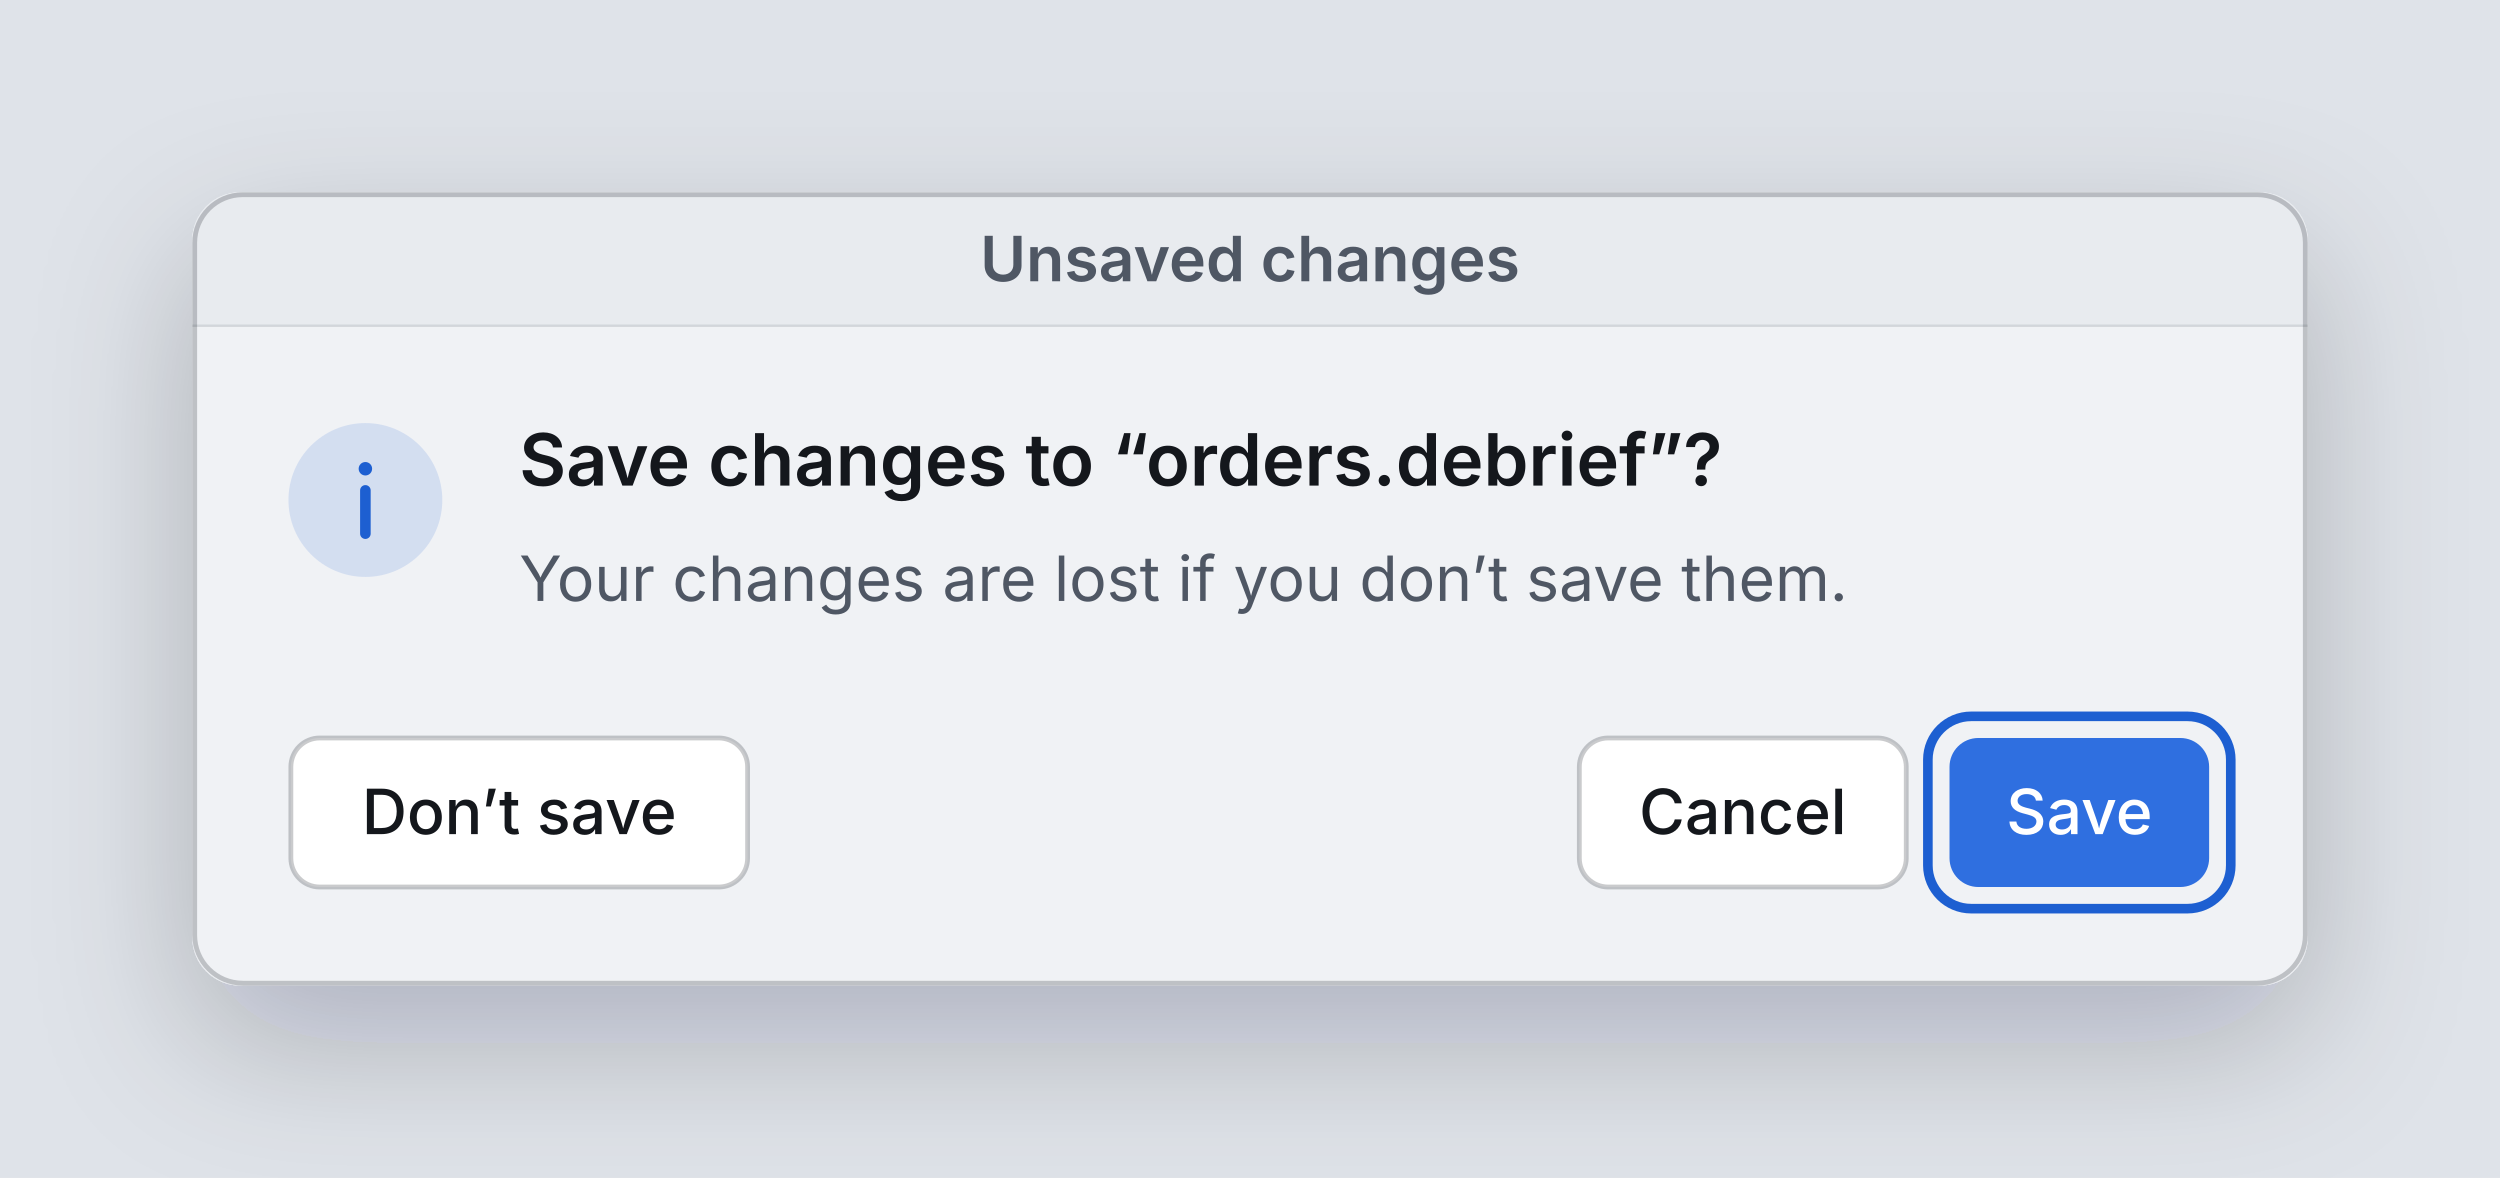
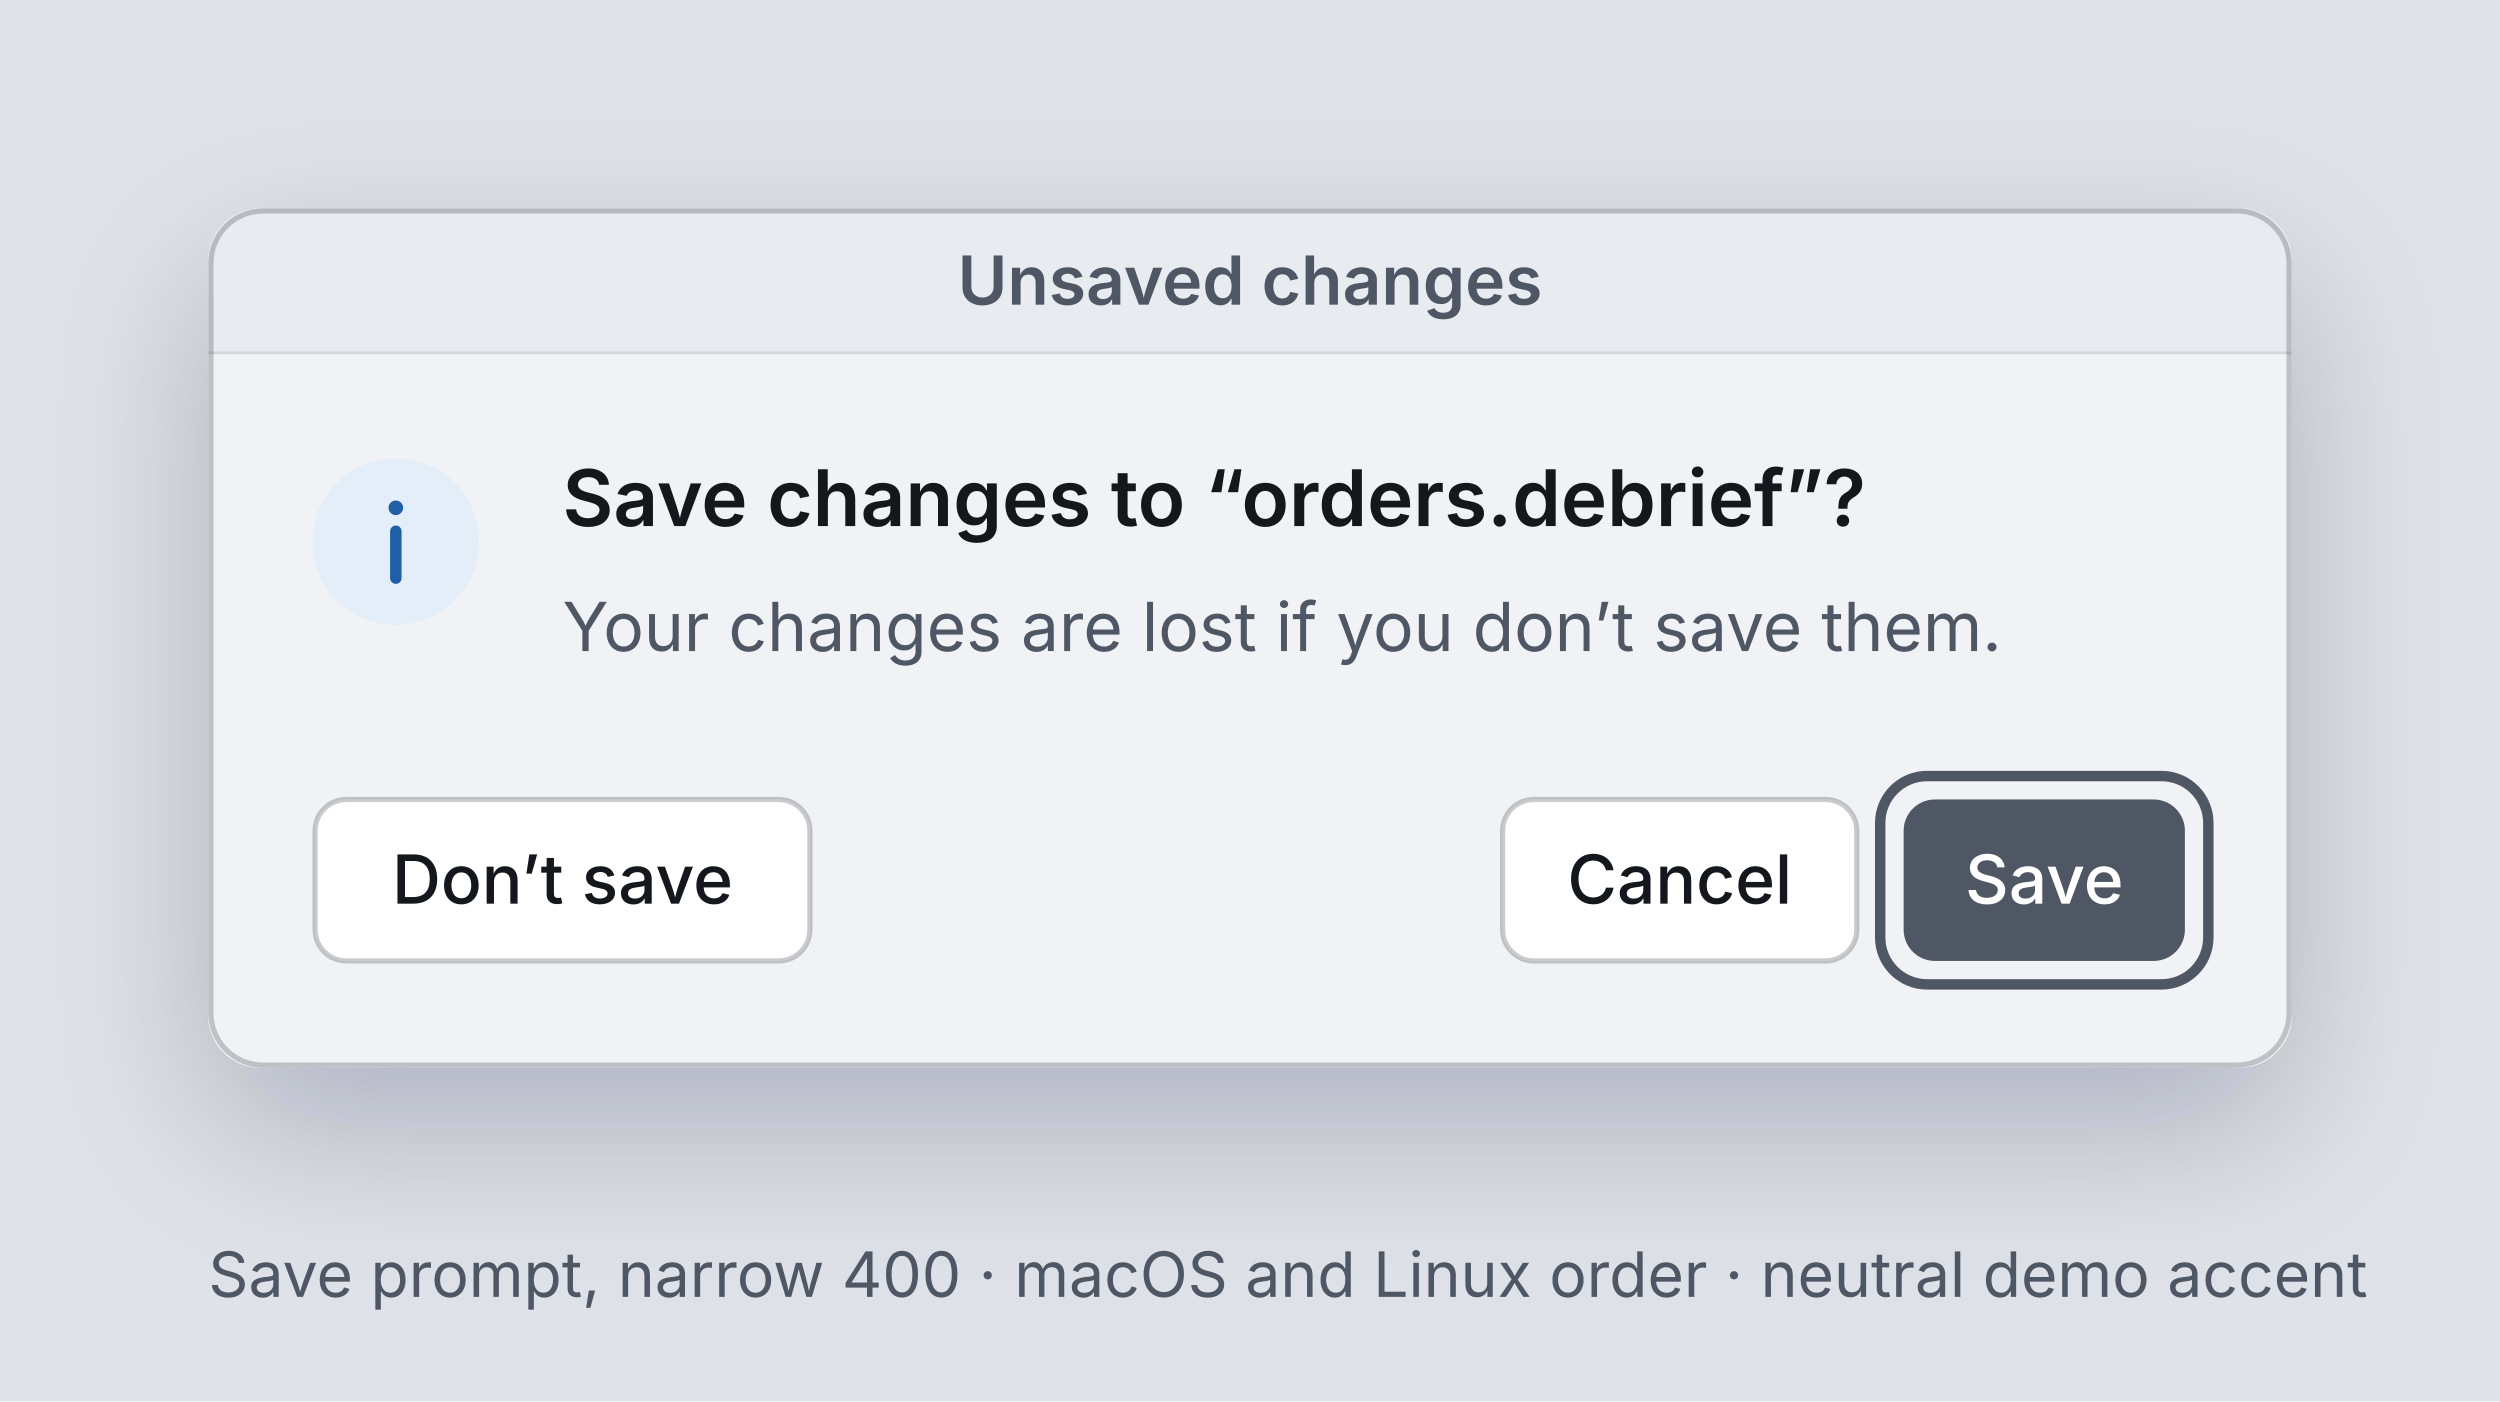
- <svg xmlns="http://www.w3.org/2000/svg" width="520" height="245" viewBox="0 0 520 245">
+ <svg xmlns="http://www.w3.org/2000/svg" width="480" height="269" viewBox="0 0 480 269">
  <defs>
    <filter id="w1-shadow" x="-20%" y="-20%" width="140%" height="150%">
      <feDropShadow dx="0" dy="12" stdDeviation="16" flood-color="rgba(15,20,30,0.22)" />
    </filter>
    <clipPath id="w1-clip">
-       <rect x="40" y="40" width="440" height="165" rx="10" />
+       <rect x="40" y="40" width="400" height="165" rx="10" />
    </clipPath>
  </defs>
-   <rect x="0" y="0" width="520" height="245" rx="0" fill="#dfe3e9" />
+   <rect x="0" y="0" width="480" height="269" rx="0" fill="#dfe3e9" />
  <g filter="url(#w1-shadow)">
-     <rect x="40" y="40" width="440" height="165" rx="10" fill="#f0f2f5" />
+     <rect x="40" y="40" width="400" height="165" rx="10" fill="#f0f2f5" />
  </g>
  <g clip-path="url(#w1-clip)">
-     <rect x="40" y="40" width="440" height="28" rx="0" fill="#e8ebef" />
-     <rect x="40" y="67.5" width="440" height="0.5" rx="0" fill="rgba(15,20,30,0.10)" />
-     <text x="260" y="58.5" font-family="-apple-system, 'SF Pro Text', 'Segoe UI Variable Text', 'Segoe UI', system-ui, sans-serif" font-size="13" font-weight="600" fill="#4f5764" text-anchor="middle">Unsaved changes</text>
+     <rect x="40" y="40" width="400" height="28" rx="0" fill="#e8ebef" />
+     <rect x="40" y="67.5" width="400" height="0.5" rx="0" fill="rgba(15,20,30,0.10)" />
+     <text x="240" y="58.5" font-family="-apple-system, 'SF Pro Text', 'Segoe UI Variable Text', 'Segoe UI', system-ui, sans-serif" font-size="13" font-weight="600" fill="#4f5764" text-anchor="middle">Unsaved changes</text>
    <g transform="translate(40,68)">
-       <circle cx="36" cy="36" r="16" fill="#1d5fd1" fill-opacity="0.14" />
-       <circle cx="36" cy="29.5" r="1.4" fill="#1d5fd1" />
-       <path d="M36 34 v9" stroke="#1d5fd1" stroke-width="2.2" stroke-linecap="round" />
+       <circle cx="36" cy="36" r="16" fill="#e4eef9" />
+       <circle cx="36" cy="29.5" r="1.4" fill="#1f5fa8" />
+       <path d="M36 34 v9" stroke="#1f5fa8" stroke-width="2.2" stroke-linecap="round" />
      <text x="68" y="33" font-family="-apple-system, 'SF Pro Text', 'Segoe UI Variable Text', 'Segoe UI', system-ui, sans-serif" font-size="15" font-weight="600" fill="#14171c" text-anchor="start">Save changes to “orders.debrief”?</text>
      <text x="68" y="57" font-family="-apple-system, 'SF Pro Text', 'Segoe UI Variable Text', 'Segoe UI', system-ui, sans-serif" font-size="13" font-weight="400" fill="#4f5764" text-anchor="start">Your changes are lost if you don’t save them.</text>
      <g>
        <rect x="20.5" y="85.5" width="95" height="31" rx="6" fill="#ffffff" stroke="rgba(15,20,30,0.22)" stroke-width="1" />
        <text x="68" y="105.5" font-family="-apple-system, 'SF Pro Text', 'Segoe UI Variable Text', 'Segoe UI', system-ui, sans-serif" font-size="13" font-weight="500" fill="#14171c" text-anchor="middle">Don’t save</text>
      </g>
      <g>
-         <rect x="288.5" y="85.5" width="68" height="31" rx="6" fill="#ffffff" stroke="rgba(15,20,30,0.22)" stroke-width="1" />
-         <text x="322.5" y="105.5" font-family="-apple-system, 'SF Pro Text', 'Segoe UI Variable Text', 'Segoe UI', system-ui, sans-serif" font-size="13" font-weight="500" fill="#14171c" text-anchor="middle">Cancel</text>
+         <rect x="248.5" y="85.5" width="68" height="31" rx="6" fill="#ffffff" stroke="rgba(15,20,30,0.22)" stroke-width="1" />
+         <text x="282.5" y="105.5" font-family="-apple-system, 'SF Pro Text', 'Segoe UI Variable Text', 'Segoe UI', system-ui, sans-serif" font-size="13" font-weight="500" fill="#14171c" text-anchor="middle">Cancel</text>
      </g>
-       <rect x="361" y="81" width="63" height="40" rx="9" fill="none" stroke="#1d5fd1" stroke-width="2" />
+       <rect x="321" y="81" width="63" height="40" rx="9" fill="none" stroke="#4f5764" stroke-width="2" />
      <g>
-         <rect x="365.5" y="85.5" width="54" height="31" rx="6" fill="#2f6fe0" />
-         <text x="392.5" y="105.5" font-family="-apple-system, 'SF Pro Text', 'Segoe UI Variable Text', 'Segoe UI', system-ui, sans-serif" font-size="13" font-weight="500" fill="#fff" text-anchor="middle">Save</text>
+         <rect x="325.5" y="85.5" width="54" height="31" rx="6" fill="#4f5764" />
+         <text x="352.5" y="105.5" font-family="-apple-system, 'SF Pro Text', 'Segoe UI Variable Text', 'Segoe UI', system-ui, sans-serif" font-size="13" font-weight="500" fill="#ffffff" text-anchor="middle">Save</text>
      </g>
    </g>
  </g>
-   <rect x="40.5" y="40.5" width="439" height="164" rx="10" fill="none" stroke="rgba(15,20,30,0.22)" stroke-width="1" />
+   <rect x="40.5" y="40.5" width="399" height="164" rx="10" fill="none" stroke="rgba(15,20,30,0.22)" stroke-width="1" />
+   <text x="40" y="249" font-family="-apple-system, 'SF Pro Text', 'Segoe UI Variable Text', 'Segoe UI', system-ui, sans-serif" font-size="12" font-weight="400" fill="#4f5764" text-anchor="start">Save prompt, narrow 400 · macOS and Linux order · neutral demo accent</text>
</svg>
